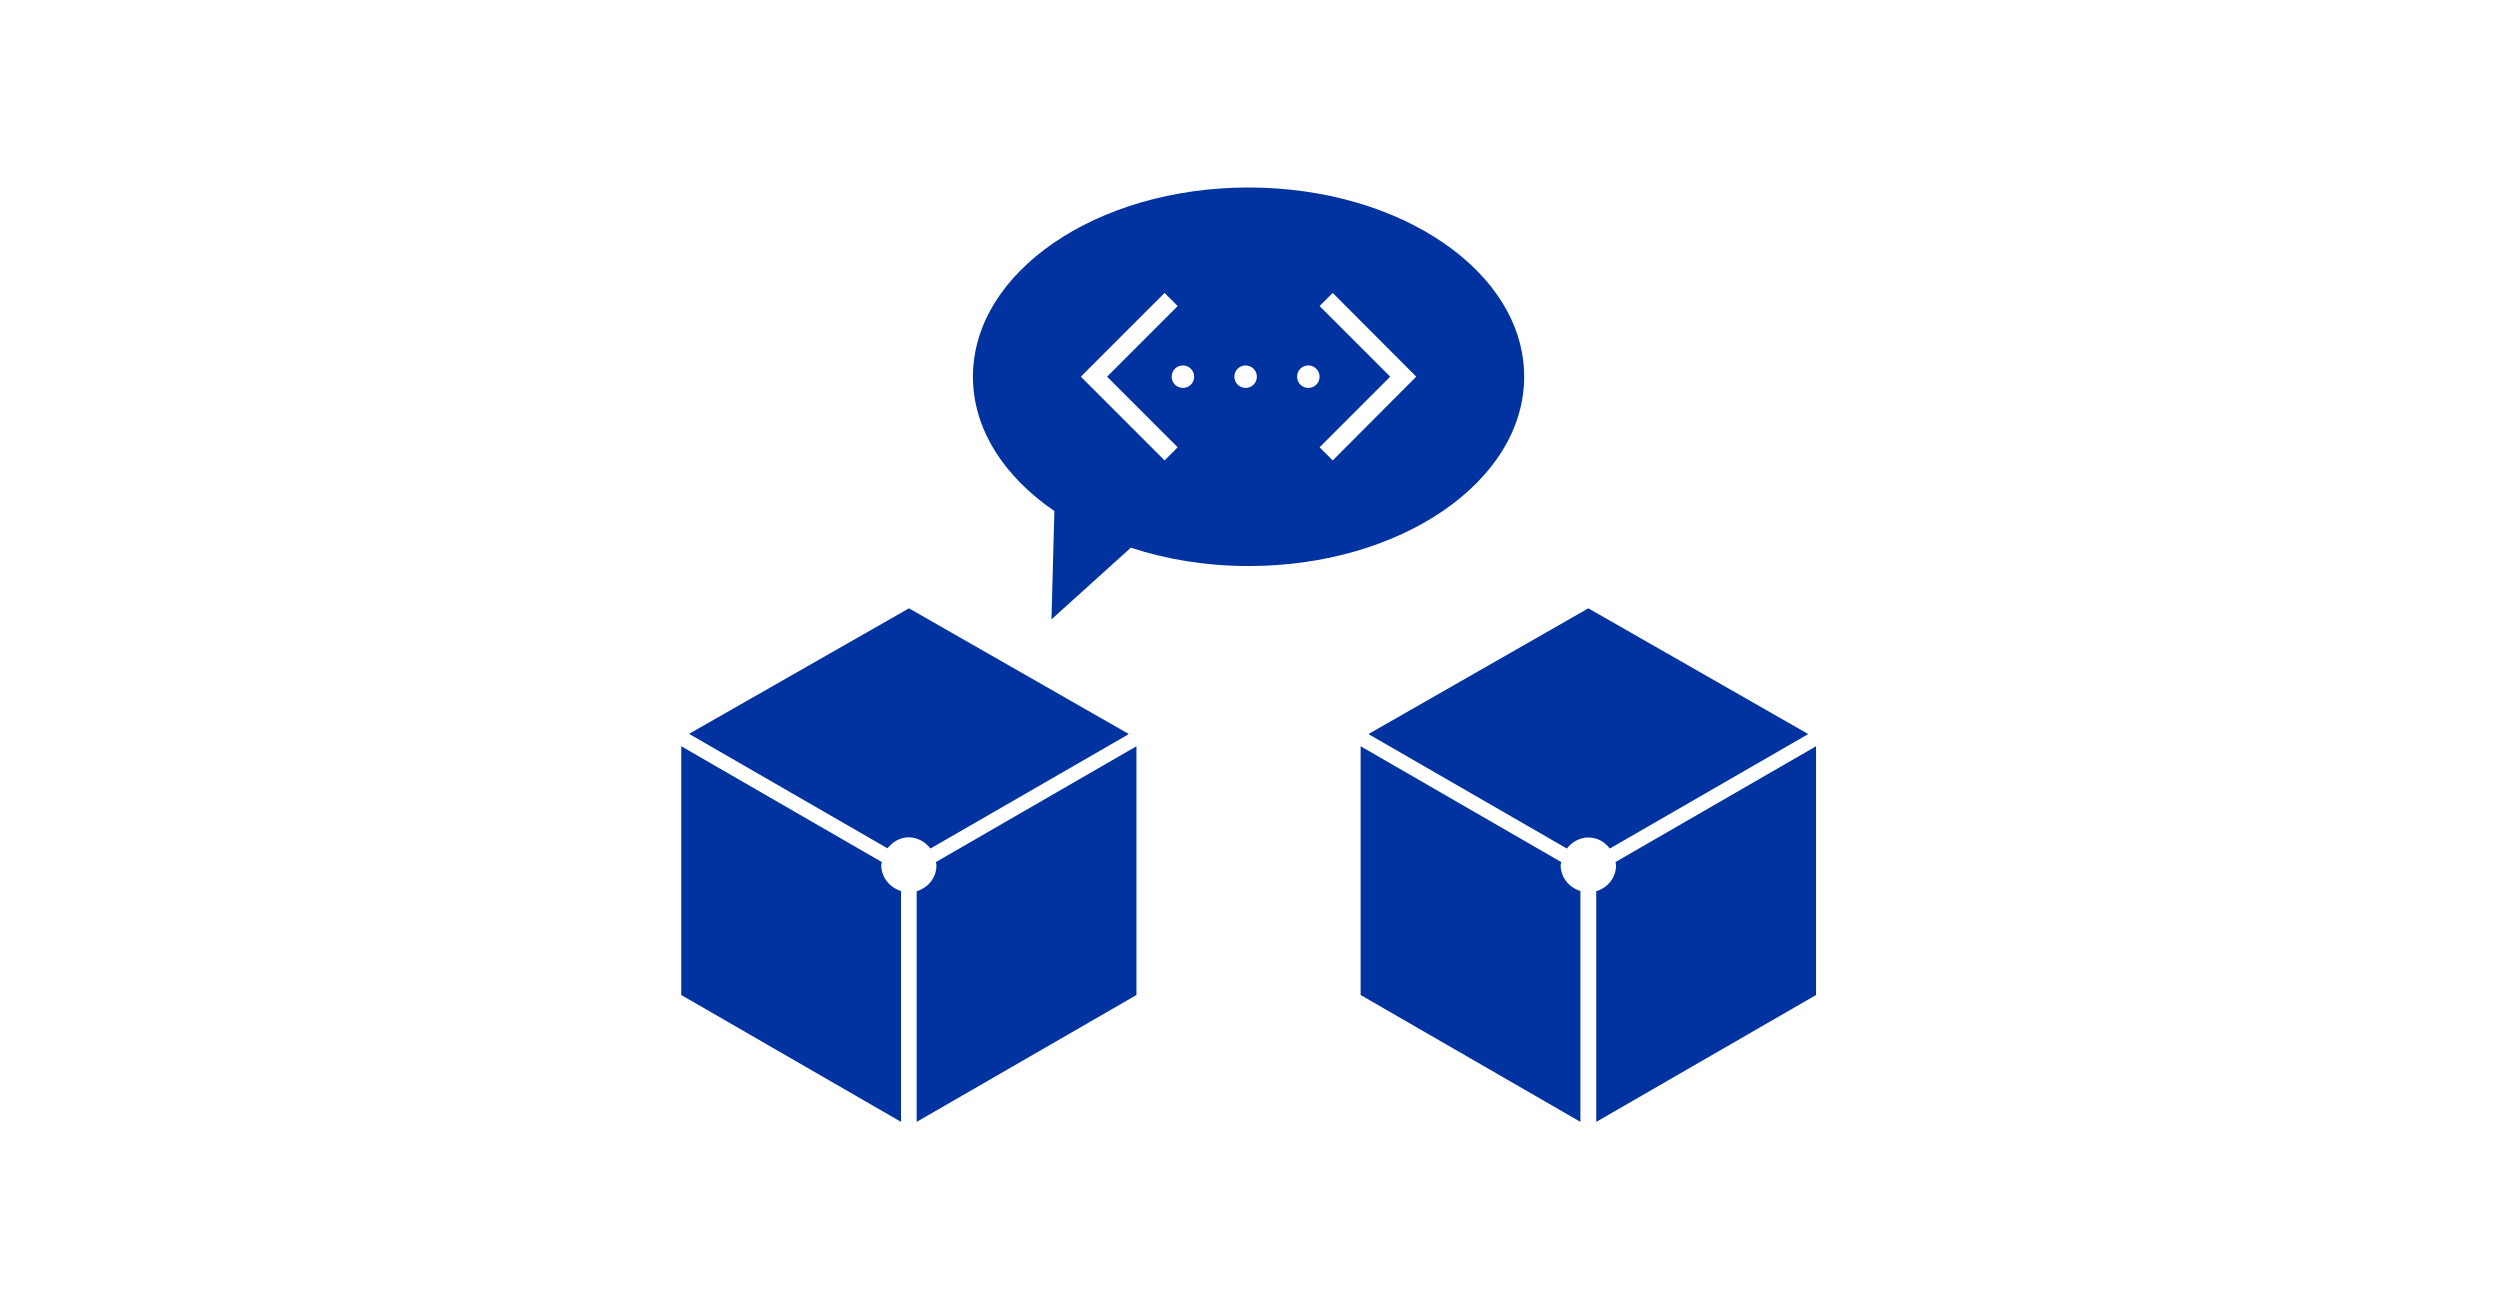
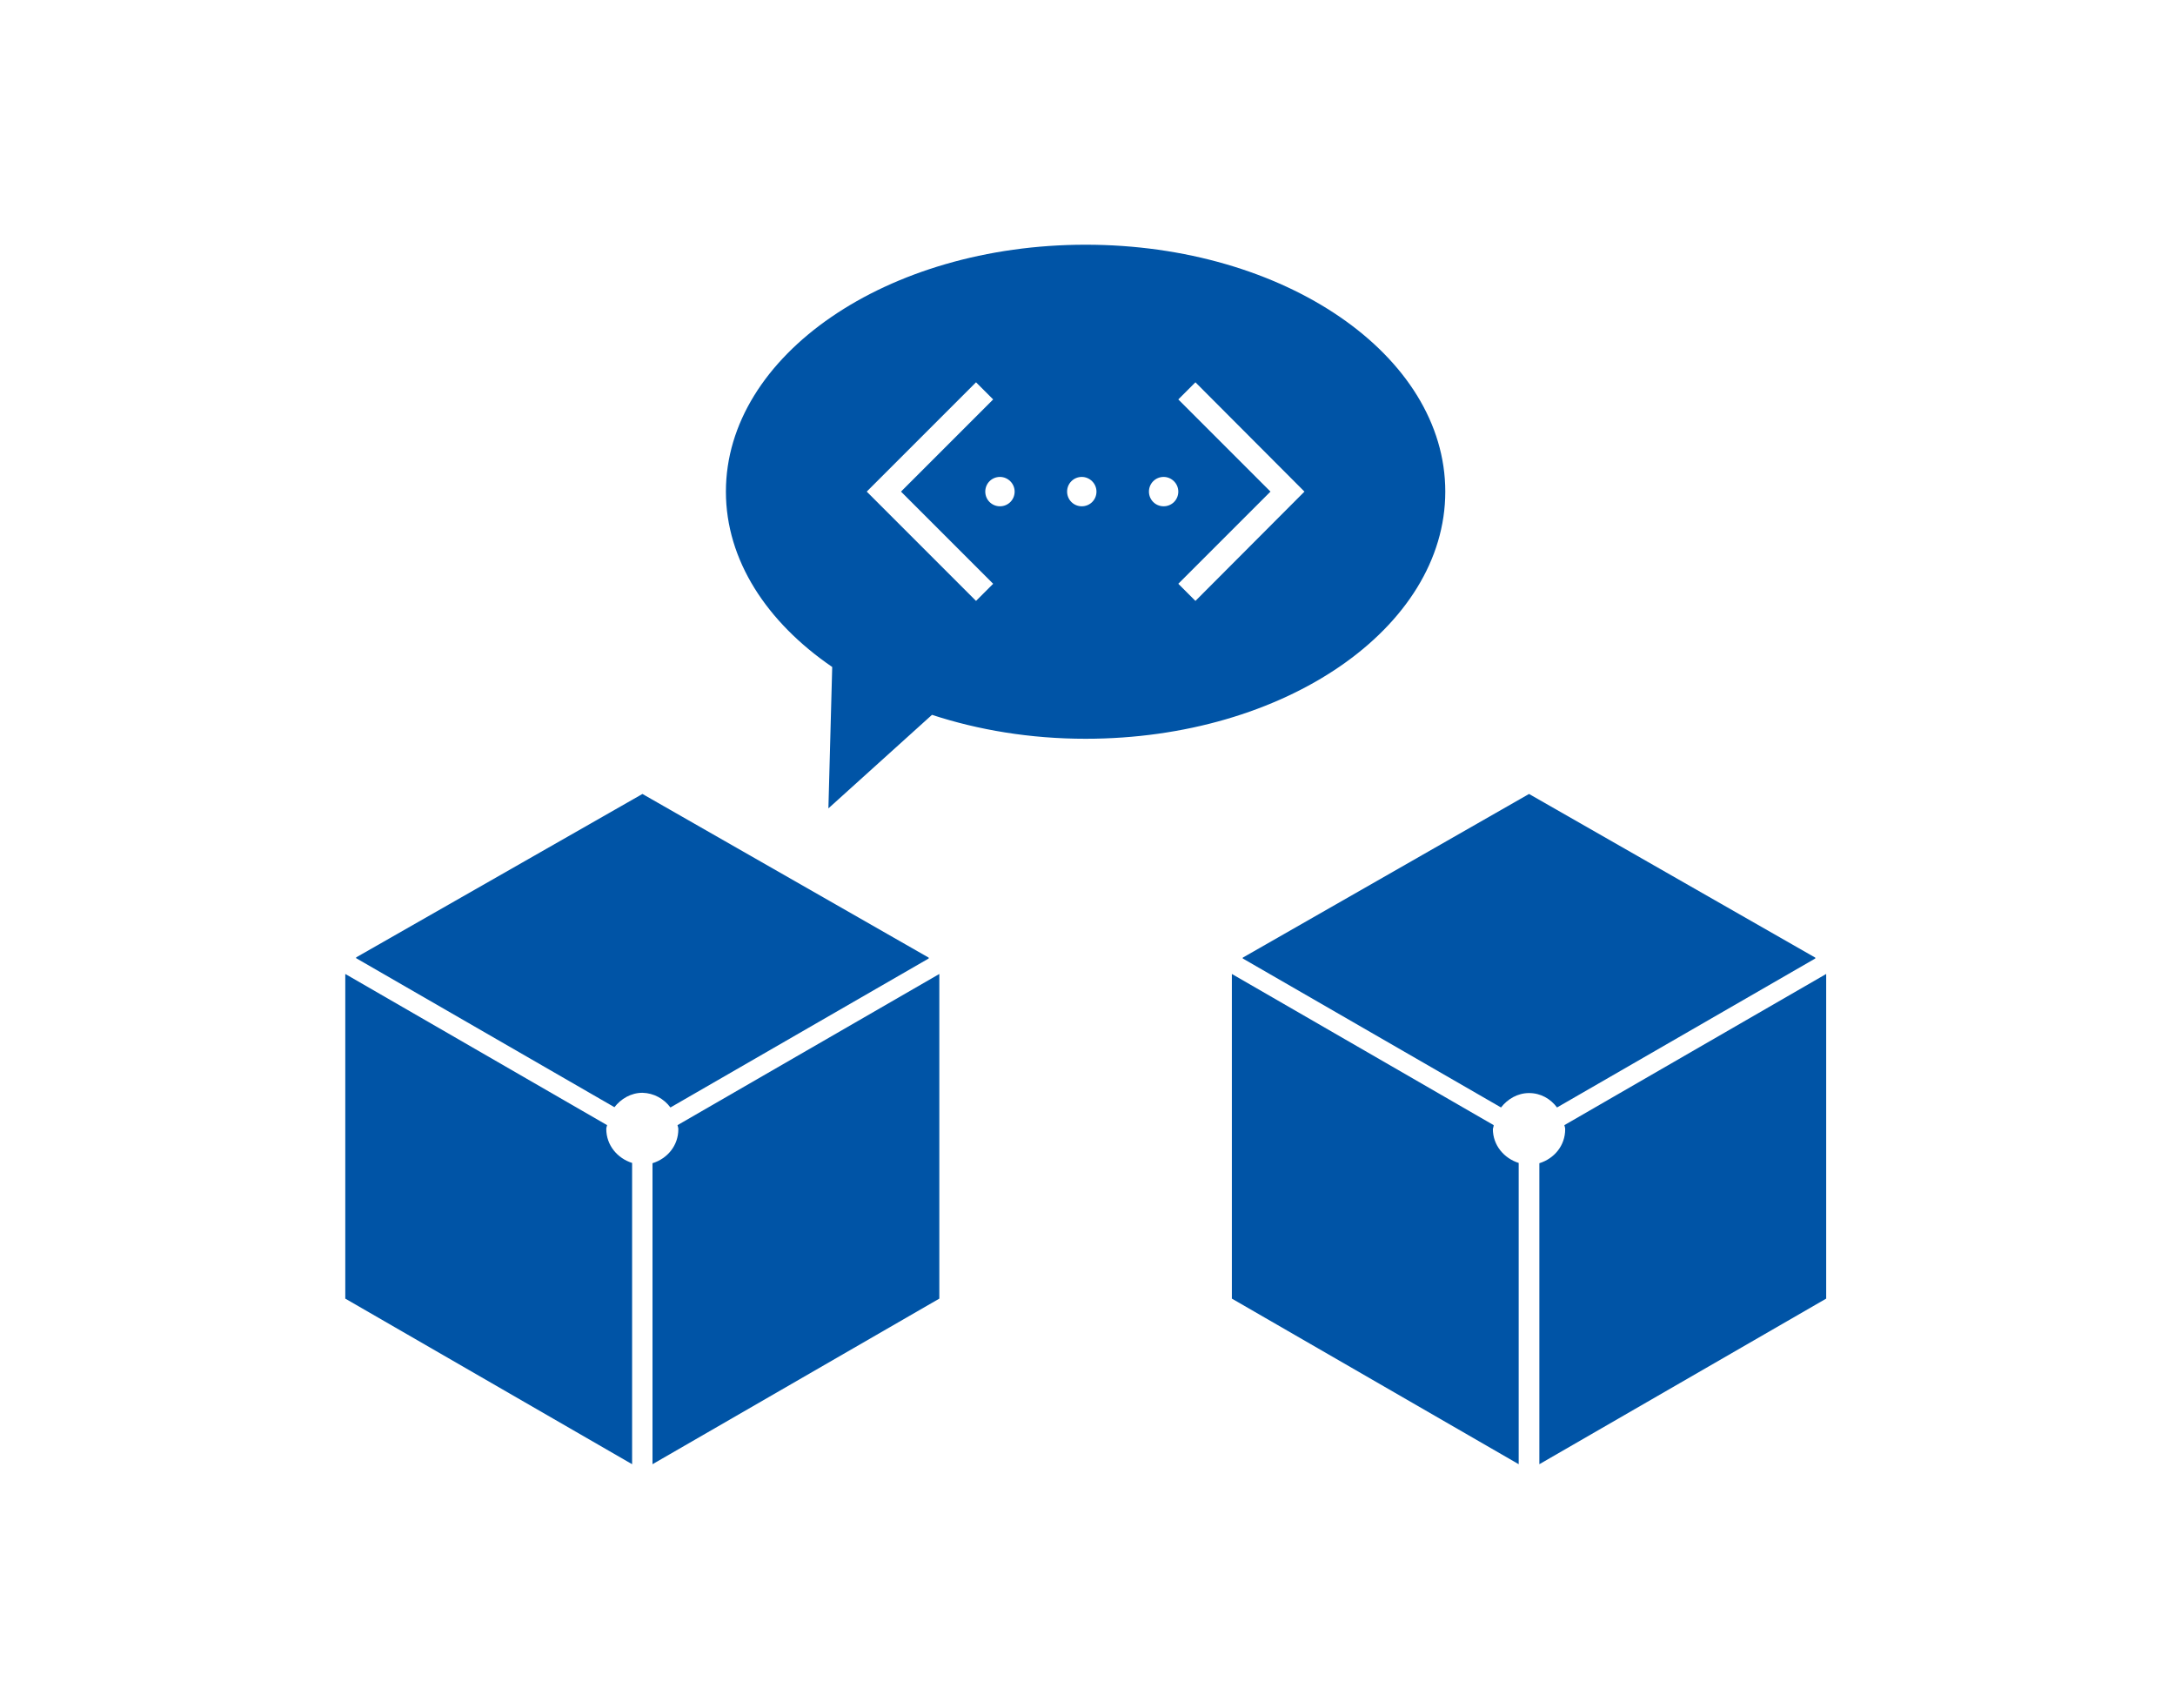
- <svg xmlns="http://www.w3.org/2000/svg" version="1.1" id="Layer_1" x="0px" y="0px" viewBox="0 0 1200 628" style="enable-background:new 0 0 1200 628;" xml:space="preserve">
+ <svg xmlns="http://www.w3.org/2000/svg" version="1.1" id="Layer_1" x="0px" y="0px" width="800px" height="628px" viewBox="0 0 800 628" style="enable-background:new 0 0 800 628;" xml:space="preserve">
  <style type="text/css">
- 	.st0{fill:#0033A0;}
+ 	.st0{fill:#0054A6;}
</style>
  <g>
-     <path class="st0" d="M871.7,477.6V358.2l-96.3,55.6c0.1,0.5,0.3,0.9,0.3,1.5c0,6-4,10.8-9.5,12.5v110.7L871.7,477.6L871.7,477.6z    M772.7,407.3l95-54.8v-0.3L762.4,292l-105.3,60.2v0.3l95,54.8c2.4-3.1,6.1-5.3,10.3-5.3C766.7,402,770.3,404.1,772.7,407.3   L772.7,407.3z M749.4,413.8l-96.3-55.6v119.4l105.5,60.9V427.7c-5.4-1.7-9.5-6.5-9.5-12.5C749.2,414.7,749.4,414.3,749.4,413.8   L749.4,413.8z" />
-     <path class="st0" d="M446.6,407.3l95-54.8v-0.3L436.3,292L331,352.1v0.3l95,54.8c2.4-3.1,6.1-5.3,10.3-5.3   C440.5,402,444.2,404.1,446.6,407.3L446.6,407.3z" />
-     <path class="st0" d="M423.3,413.8L327,358.2v119.4l105.5,60.9V427.7c-5.4-1.7-9.5-6.5-9.5-12.5C423,414.7,423.2,414.3,423.3,413.8   L423.3,413.8z" />
-     <path class="st0" d="M545.5,477.6V358.2l-96.3,55.6c0.1,0.5,0.3,0.9,0.3,1.5c0,6-4,10.8-9.5,12.5v110.7L545.5,477.6L545.5,477.6z" />
-     <path class="st0" d="M731.6,180.8c0-50.2-59.2-90.8-132.3-90.8S467,130.7,467,180.8c0,25.2,15,48,39.1,64.5l-1.4,52l38.1-34.4   c17.1,5.6,36.2,8.8,56.5,8.8C672.4,271.7,731.6,231,731.6,180.8L731.6,180.8z M565.3,146.9l-33.9,33.9l33.9,33.9L559,221   l-40.2-40.2l40.2-40.2L565.3,146.9L565.3,146.9z M573.2,180.8c0,3-2.4,5.4-5.4,5.4s-5.4-2.4-5.4-5.4s2.4-5.4,5.4-5.4   C570.7,175.4,573.2,177.8,573.2,180.8L573.2,180.8z M603.3,180.8c0,3-2.4,5.4-5.4,5.4s-5.4-2.4-5.4-5.4s2.4-5.4,5.4-5.4   C600.8,175.4,603.3,177.8,603.3,180.8L603.3,180.8z M633.4,180.8c0,3-2.4,5.4-5.4,5.4s-5.4-2.4-5.4-5.4s2.4-5.4,5.4-5.4   C630.9,175.4,633.4,177.8,633.4,180.8L633.4,180.8z M679.8,180.8L639.7,221l-6.3-6.3l33.9-33.9l-33.9-33.9l6.3-6.3L679.8,180.8   L679.8,180.8z" />
+     <path class="st0" d="M671.7,477.6V358.2l-96.3,55.6c0.1,0.5,0.3,0.9,0.3,1.5c0,6-4,10.8-9.5,12.5v110.7L671.7,477.6L671.7,477.6z    M572.7,407.3l95-54.8v-0.3L562.4,292l-105.3,60.2v0.3l95,54.8c2.4-3.1,6.1-5.3,10.3-5.3C566.7,402,570.3,404.1,572.7,407.3   L572.7,407.3z M549.4,413.8l-96.3-55.6v119.4l105.5,60.9V427.7c-5.4-1.7-9.5-6.5-9.5-12.5C549.2,414.7,549.4,414.3,549.4,413.8   L549.4,413.8z" />
+     <path class="st0" d="M246.6,407.3l95-54.8v-0.3L236.3,292L131,352.1v0.3l95,54.8c2.4-3.1,6.1-5.3,10.3-5.3   C240.5,402,244.2,404.1,246.6,407.3L246.6,407.3z" />
+     <path class="st0" d="M223.3,413.8L127,358.2v119.4l105.5,60.9V427.7c-5.4-1.7-9.5-6.5-9.5-12.5C223,414.7,223.2,414.3,223.3,413.8   L223.3,413.8z" />
+     <path class="st0" d="M345.5,477.6V358.2l-96.3,55.6c0.1,0.5,0.3,0.9,0.3,1.5c0,6-4,10.8-9.5,12.5v110.7L345.5,477.6L345.5,477.6z" />
+     <path class="st0" d="M531.6,180.8c0-50.2-59.2-90.8-132.3-90.8S267,130.7,267,180.8c0,25.2,15,48,39.1,64.5l-1.4,52l38.1-34.4   c17.1,5.6,36.2,8.8,56.5,8.8C472.4,271.7,531.6,231,531.6,180.8L531.6,180.8z M365.3,146.9l-33.9,33.9l33.9,33.9L359,221   l-40.2-40.2l40.2-40.2L365.3,146.9L365.3,146.9z M373.2,180.8c0,3-2.4,5.4-5.4,5.4s-5.4-2.4-5.4-5.4s2.4-5.4,5.4-5.4   C370.7,175.4,373.2,177.8,373.2,180.8L373.2,180.8z M403.3,180.8c0,3-2.4,5.4-5.4,5.4s-5.4-2.4-5.4-5.4s2.4-5.4,5.4-5.4   C400.8,175.4,403.3,177.8,403.3,180.8L403.3,180.8z M433.4,180.8c0,3-2.4,5.4-5.4,5.4s-5.4-2.4-5.4-5.4s2.4-5.4,5.4-5.4   C430.9,175.4,433.4,177.8,433.4,180.8L433.4,180.8z M479.8,180.8L439.7,221l-6.3-6.3l33.9-33.9l-33.9-33.9l6.3-6.3L479.8,180.8   L479.8,180.8z" />
  </g>
</svg>
